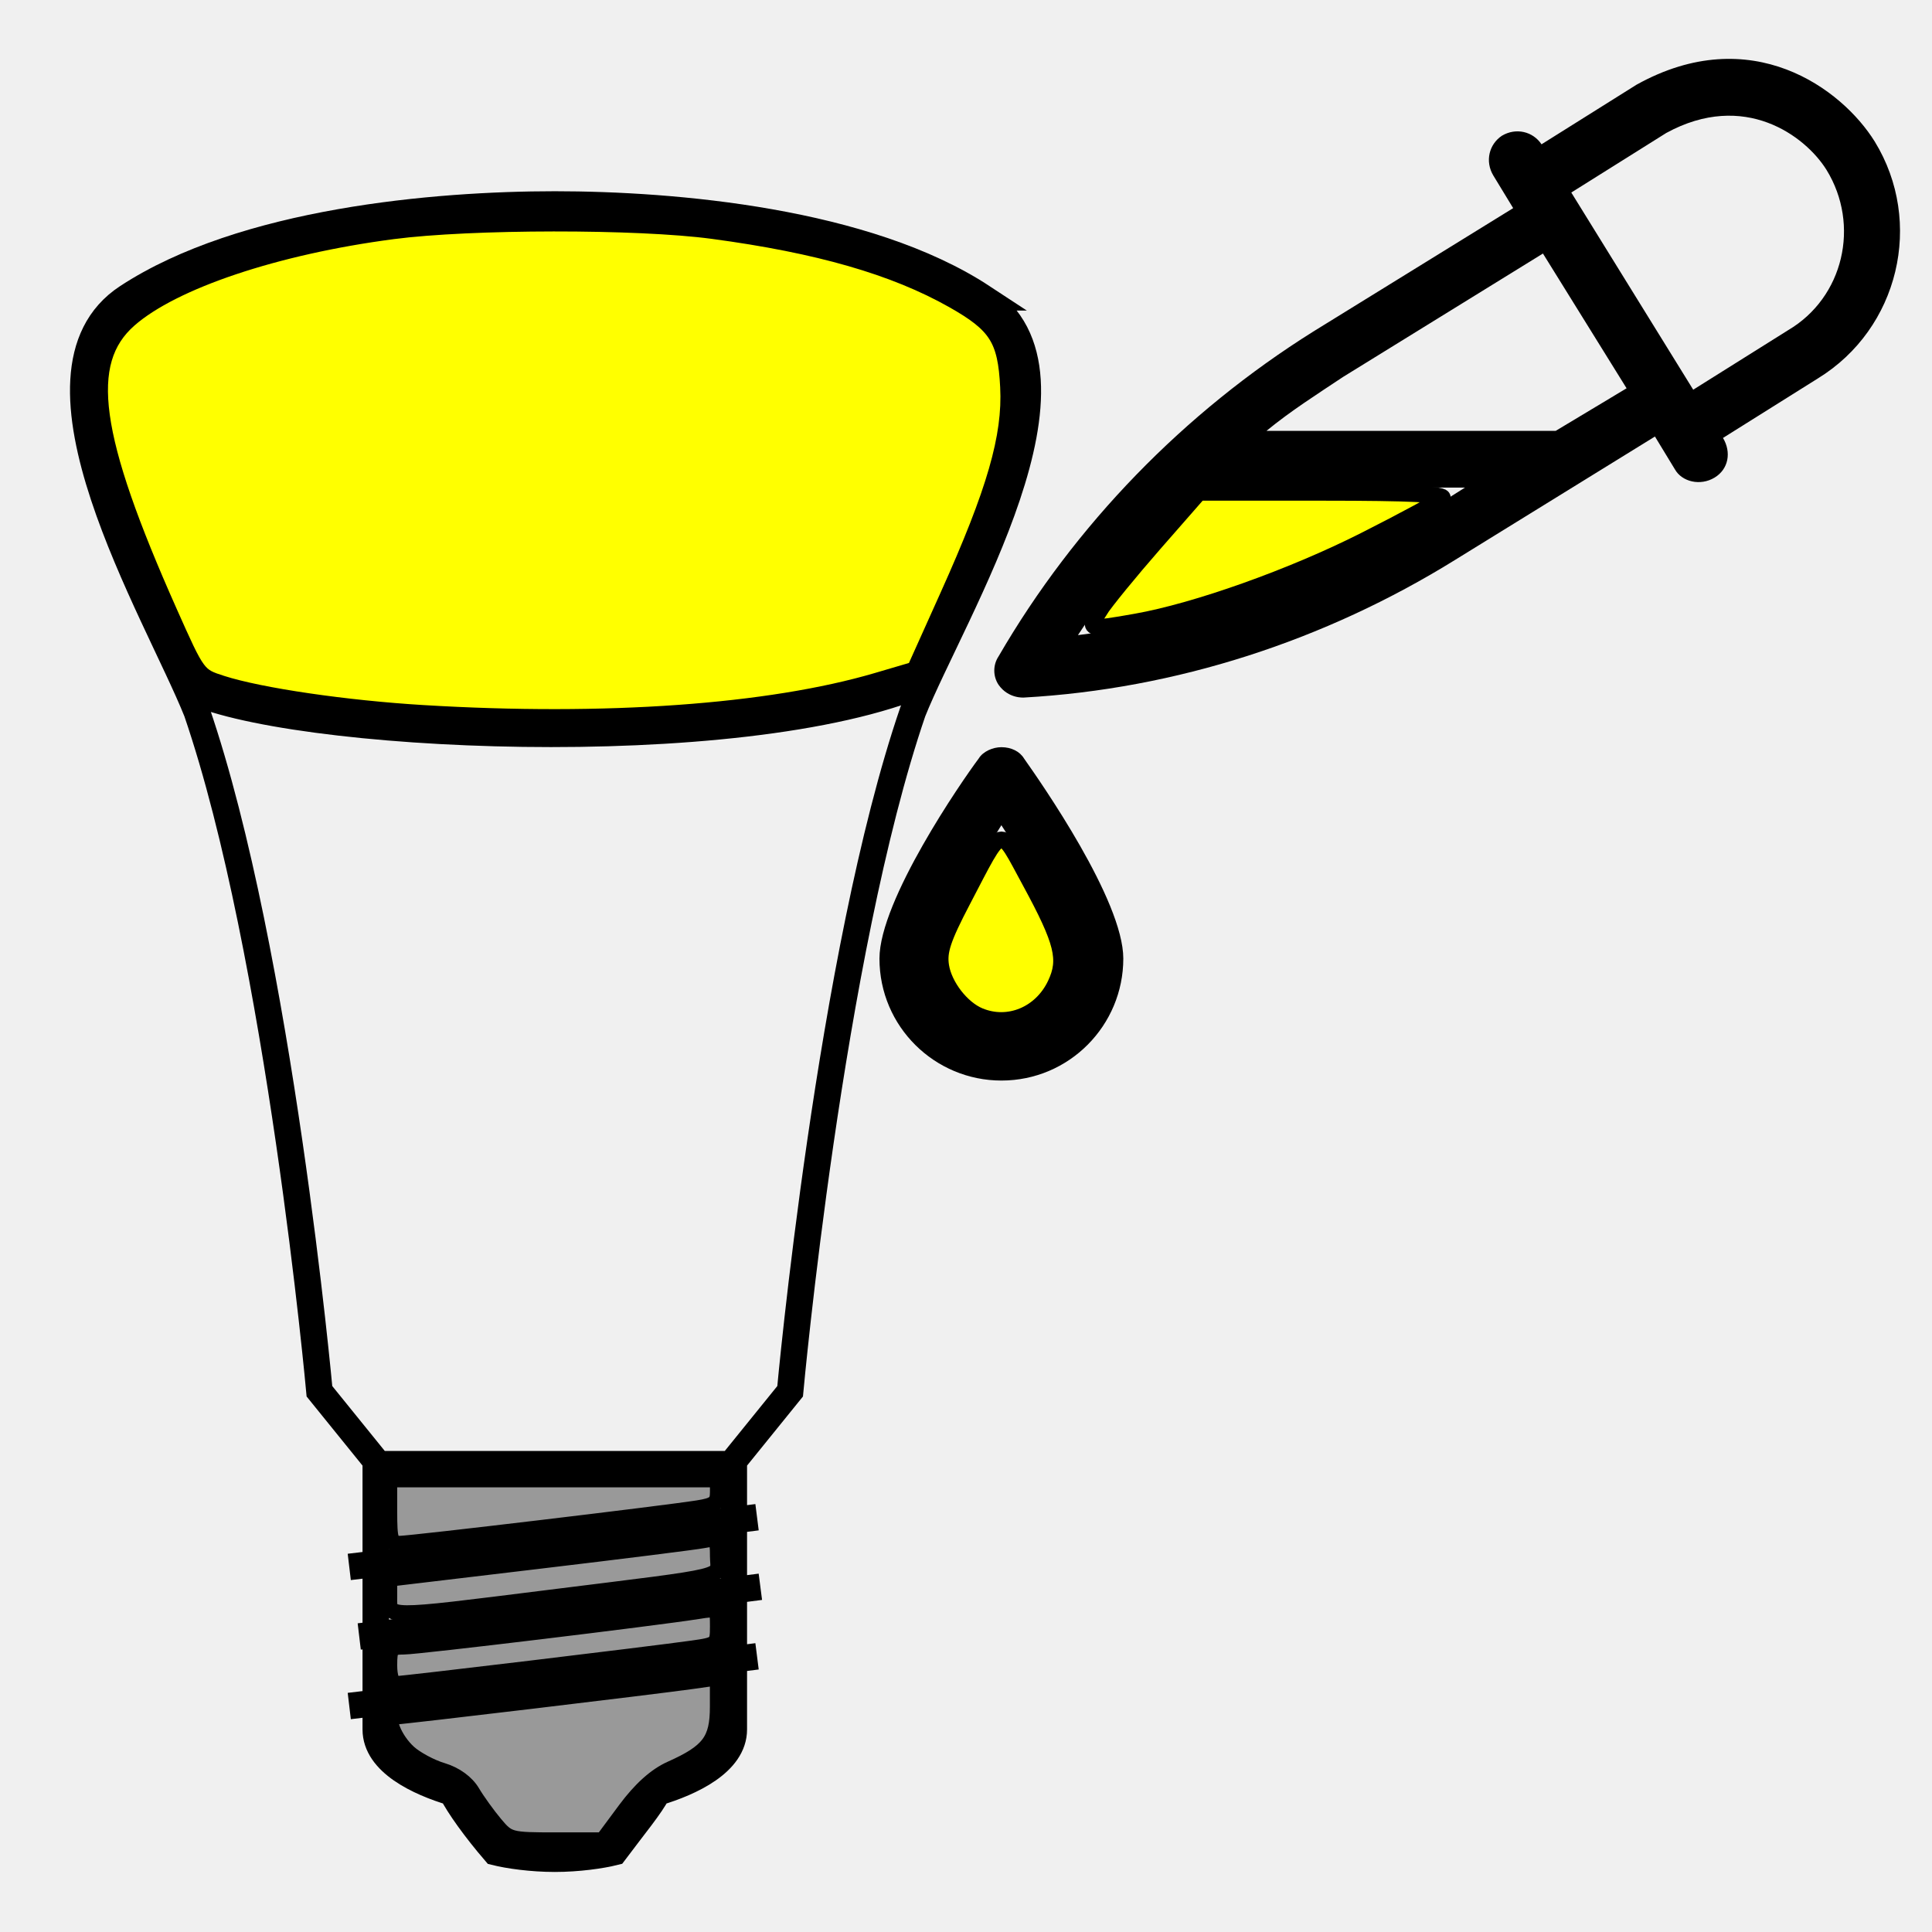
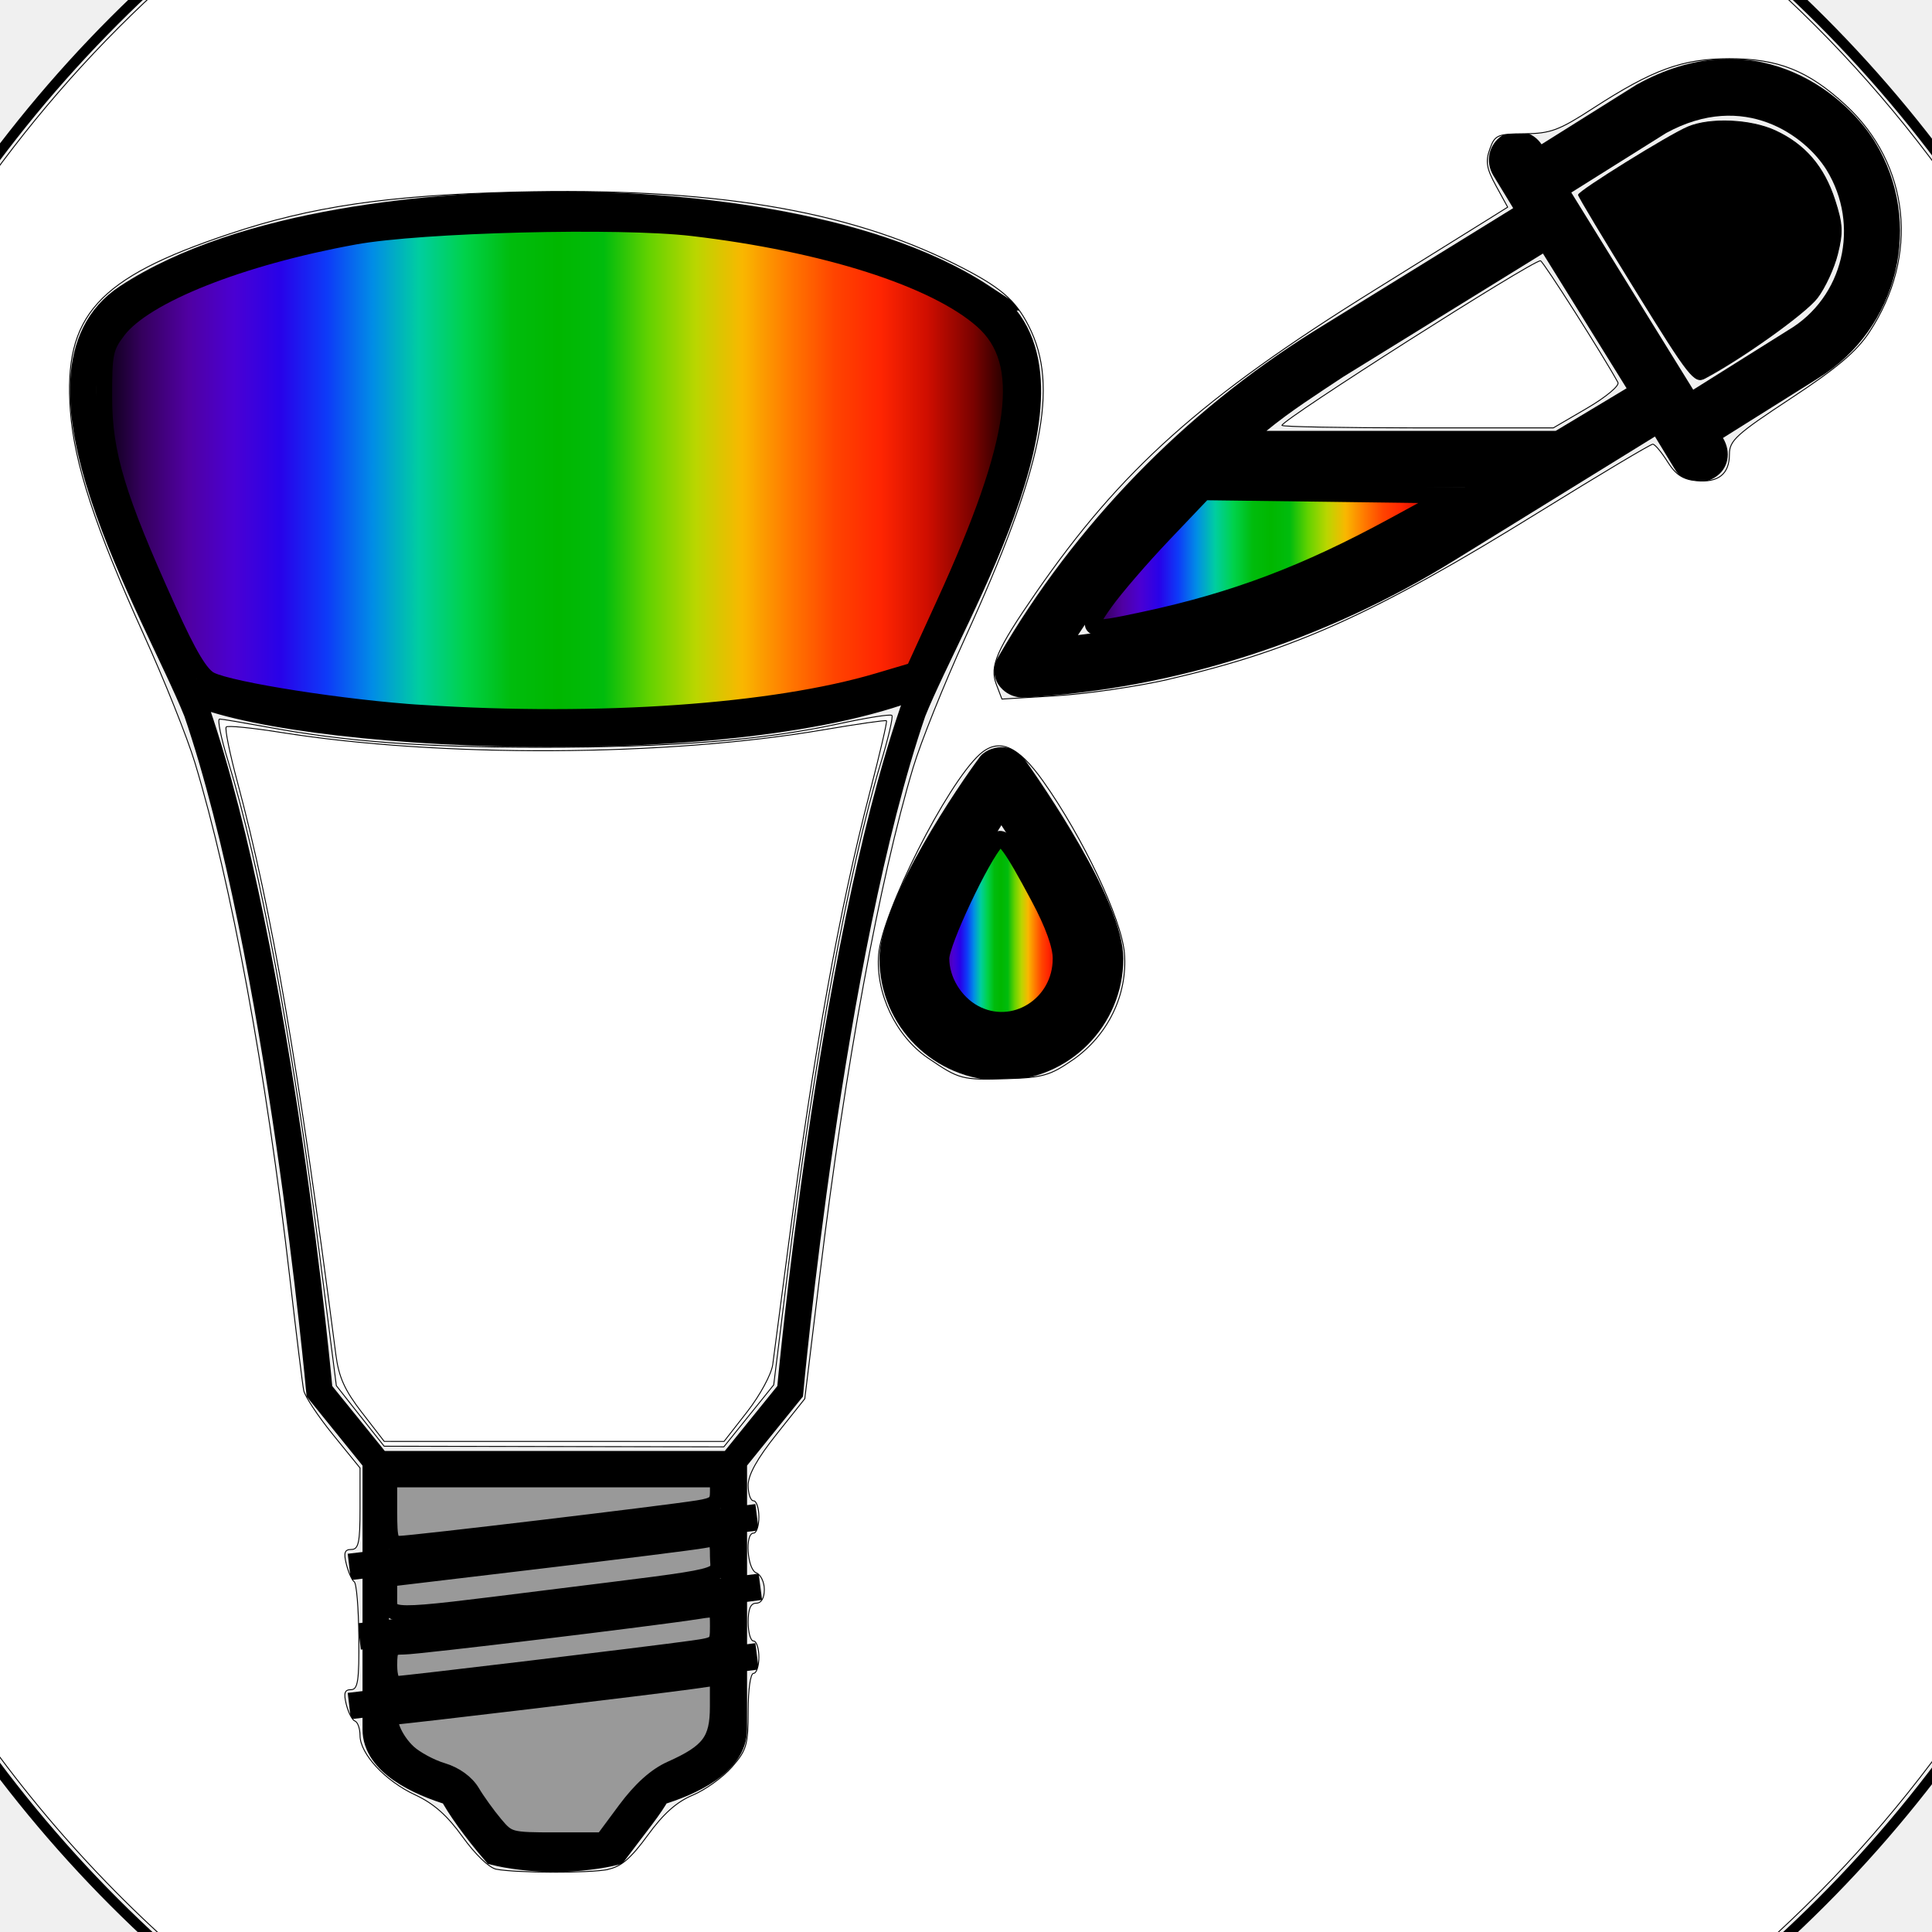
- <svg xmlns="http://www.w3.org/2000/svg" width="32px" height="32px" id="svg3008" version="1.1">
-   <defs id="defs3010" />
+ <svg xmlns="http://www.w3.org/2000/svg" xmlns:ns2="http://www.openswatchbook.org/uri/2009/osb" xmlns:xlink="http://www.w3.org/1999/xlink" width="32px" height="32px" id="svg3008" version="1.1">
+   <defs id="defs3010">
+     <linearGradient id="linearGradient3777">
+       <stop style="stop-color:#2272e4;stop-opacity:1;" offset="0" id="stop3779" />
+       <stop id="stop3789" offset="0.125" style="stop-color:#b271eb;stop-opacity:0.875;" />
+       <stop id="stop3787" offset="1" style="stop-color:#87aeee;stop-opacity:0.749;" />
+     </linearGradient>
+     <linearGradient xlink:href="#linearGradient3777" id="linearGradient3783" x1="1.726" y1="7.799" x2="16.64" y2="7.799" gradientUnits="userSpaceOnUse" />
+     <linearGradient xlink:href="#linearGradient28888" id="linearGradient5290" x1="11.393" y1="8.322" x2="39.457" y2="8.322" gradientUnits="userSpaceOnUse" />
+     <linearGradient id="linearGradient28888">
+       <stop id="stop28890" offset="0" style="stop-color:black;stop-opacity:1" />
+       <stop id="stop29799" offset="0.05" style="stop-color:#35005e;stop-opacity:1" />
+       <stop id="stop28896" offset="0.1" style="stop-color:#5000a2;stop-opacity:1" />
+       <stop id="stop29801" offset="0.15" style="stop-color:#4a00d3;stop-opacity:1" />
+       <stop id="stop28898" offset="0.2" style="stop-color:#2802e9;stop-opacity:1" />
+       <stop id="stop29803" offset="0.25" style="stop-color:#0e3af8;stop-opacity:1" />
+       <stop id="stop28900" offset="0.3" style="stop-color:#018de6;stop-opacity:1" />
+       <stop id="stop29805" offset="0.35" style="stop-color:#00cea0;stop-opacity:1" />
+       <stop id="stop28902" offset="0.4" style="stop-color:#00d24a;stop-opacity:1" />
+       <stop id="stop29807" offset="0.45" style="stop-color:#00bc0d;stop-opacity:1" />
+       <stop id="stop28904" offset="0.5" style="stop-color:#00b700;stop-opacity:1" />
+       <stop id="stop29809" offset="0.55" style="stop-color:#00bc0d;stop-opacity:1" />
+       <stop id="stop28906" offset="0.6" style="stop-color:#65d200;stop-opacity:1" />
+       <stop id="stop29811" offset="0.65" style="stop-color:#bad600;stop-opacity:1" />
+       <stop id="stop28908" offset="0.7" style="stop-color:#f9b700;stop-opacity:1" />
+       <stop id="stop29813" offset="0.75" style="stop-color:#ff7a00;stop-opacity:1" />
+       <stop id="stop28910" offset="0.8" style="stop-color:#f40;stop-opacity:1" />
+       <stop id="stop29815" offset="0.85" style="stop-color:#ff2501;stop-opacity:1" />
+       <stop id="stop28912" offset="0.9" style="stop-color:#d00e00;stop-opacity:1" />
+       <stop id="stop29817" offset="0.95" style="stop-color:#7b0200;stop-opacity:1" />
+       <stop id="stop28892" offset="1" style="stop-color:black;stop-opacity:1" />
+     </linearGradient>
+     <linearGradient xlink:href="#linearGradient5264" id="linearGradient5268" x1="11.393" y1="8.322" x2="39.457" y2="8.322" gradientUnits="userSpaceOnUse" />
+     <linearGradient id="linearGradient5264" ns2:paint="solid">
+       <stop style="stop-color:#000000;stop-opacity:1;" offset="0" id="stop5266" />
+     </linearGradient>
+     <linearGradient gradientTransform="translate(-60.16387,-16.77683)" y2="8.322" x2="39.457" y1="8.322" x1="11.393" gradientUnits="userSpaceOnUse" id="linearGradient3819" xlink:href="#linearGradient28888" />
+     <linearGradient gradientTransform="translate(-60.16387,-16.77683)" y2="8.322" x2="39.457" y1="8.322" x1="11.393" gradientUnits="userSpaceOnUse" id="linearGradient3821" xlink:href="#linearGradient5264" />
+     <linearGradient xlink:href="#linearGradient28888" id="linearGradient3864" x1="1.589" y1="7.792" x2="16.88" y2="7.792" gradientUnits="userSpaceOnUse" />
+     <linearGradient xlink:href="#linearGradient28888" id="linearGradient3874" x1="17.967" y1="9.272" x2="24.14" y2="9.272" gradientUnits="userSpaceOnUse" />
+     <linearGradient xlink:href="#linearGradient28888" id="linearGradient3884" x1="15.455" y1="15.396" x2="17.706" y2="15.396" gradientUnits="userSpaceOnUse" />
+   </defs>
  <g id="layer1">
    <g transform="matrix(0.2348159,0,0,0.2349578,14.44919,0.8628718)" id="g4">
      <path d="m 9.1,49 c -0.6,0 -1.3,0.3 -1.6,0.8 -1.2,1.6 -7,10 -7,14.1 0,4.8 3.9,8.6 8.6,8.6 4.8,0 8.6,-3.9 8.6,-8.6 0,-4.1 -5.8,-12.4 -7,-14.1 C 10.4,49.3 9.8,49 9.1,49 z m 0,19.5 c -2.5,0 -4.6,-2.1 -4.6,-4.6 0,-1.5 2.2,-5.6 4.6,-9.4 2.4,3.7 4.6,7.8 4.6,9.4 0,2.5 -2,4.6 -4.6,4.6 z" id="path6" />
      <path d="M 70.7,6.3 C 68.4,2.6 62,-2.2 53.9,2.3 l -6.7,4.2 0,0 C 46.6,5.6 45.4,5.3 44.4,5.9 43.5,6.5 43.2,7.7 43.8,8.7 L 45.2,11 31.1,19.7 C 22,25.4 14.3,33.3 8.9,42.6 c -0.4,0.6 -0.4,1.4 0,2 0.7,1 1.8,0.9 1.8,0.9 10.7,-0.6 21.2,-4 30.4,-9.7 l 14.1,-8.7 1.4,2.3 c 0.5,0.9 1.8,1.2 2.8,0.6 1,-0.6 1.2,-1.8 0.6,-2.8 l 0,0 6.7,-4.2 c 5.7,-3.5 7.5,-11 4,-16.7 z M 39.1,32.4 C 31.6,37 23.2,40 14.5,41.1 17,37.3 19.9,33.9 23.2,30.7 h 18.6 l -2.7,1.7 z m 9.1,-5.7 H 27.8 c 1.7,-1.4 3.6,-2.6 5.4,-3.8 l 14.1,-8.7 5.9,9.5 -5,3 z M 64.6,19.6 57.9,23.8 49.3,9.9 56,5.7 c 5.5,-3 9.8,0.2 11.3,2.6 2.4,3.9 1.2,9 -2.7,11.3 z" id="path8" />
    </g>
    <path style="fill:none;stroke:#000000;stroke-width:0.439;stroke-miterlimit:10" stroke-miterlimit="10" d="M 16.273,4.924 C 14.351,3.661 11.167,3.387 9.19,3.387 c -1.977,0 -5.161,0.275 -7.083,1.537 C 0.185,6.187 2.601,10.14 3.26,11.788 4.632,15.796 5.291,23.044 5.291,23.044 l 0.933,1.153 v 4.448 c 0,0.549 0.714,0.879 1.263,1.043 0.11,0.22 0.384,0.604 0.714,0.988 0.22,0.055 0.604,0.11 0.988,0.11 0.384,0 0.769,-0.055 0.988,-0.11 0.329,-0.439 0.604,-0.769 0.714,-0.988 0.549,-0.165 1.263,-0.494 1.263,-1.043 v -4.448 l 0.933,-1.153 c 0,0 0.659,-7.248 2.032,-11.256 0.659,-1.647 3.13,-5.601 1.153,-6.864 z M 6.225,24.252 H 12.21 M 3.095,11.403 c 1.592,0.824 9.17,1.208 12.244,-0.11 m -2.8,13.837 -3.459,0.439 -0.055,0 -3.24,0.384 m 6.809,0.329 -3.404,0.439 0,0 -3.24,0.384 m 6.589,0.329 -3.459,0.439 -0.055,0 -3.24,0.384" id="path3" />
-     <path style="fill:#ffff00;fill-opacity:1;fill-rule:nonzero;stroke:#000000;stroke-width:0.268;stroke-linecap:butt;stroke-linejoin:miter;stroke-miterlimit:4;stroke-opacity:1;stroke-dasharray:none;stroke-dashoffset:0" d="m 18.209,10.119 c 0.095,-0.15 0.505,-0.652 0.911,-1.116 l 0.739,-0.844 2.062,0 c 1.431,0 2.034,0.029 1.969,0.093 -0.051,0.051 -0.632,0.365 -1.29,0.698 -1.198,0.606 -2.786,1.171 -3.781,1.347 -0.798,0.141 -0.81,0.137 -0.61,-0.179 z" id="path3034" />
-     <path style="fill:#ffff00;fill-opacity:1;fill-rule:nonzero;stroke:#000000;stroke-width:0.268;stroke-linecap:butt;stroke-linejoin:miter;stroke-miterlimit:4;stroke-opacity:1;stroke-dasharray:none;stroke-dashoffset:0" d="m 16.223,16.826 c -0.295,-0.122 -0.584,-0.495 -0.637,-0.821 -0.04,-0.248 0.029,-0.457 0.361,-1.092 0.679,-1.297 0.591,-1.273 1.115,-0.309 0.541,0.997 0.613,1.289 0.418,1.7 -0.236,0.497 -0.776,0.721 -1.257,0.522 z" id="path3036" />
-     <path style="fill:#ffff00;fill-opacity:1;fill-rule:nonzero;stroke:#000000;stroke-width:0.268;stroke-linecap:butt;stroke-linejoin:miter;stroke-miterlimit:4;stroke-opacity:1;stroke-dasharray:none;stroke-dashoffset:0" d="M 7.007,11.812 C 5.727,11.735 4.313,11.528 3.676,11.324 3.276,11.196 3.273,11.192 2.807,10.146 1.508,7.23 1.338,5.994 2.139,5.291 2.865,4.653 4.572,4.081 6.504,3.828 c 1.292,-0.169 4.051,-0.172 5.299,-0.005 1.751,0.234 3.008,0.596 3.982,1.146 0.724,0.409 0.875,0.647 0.915,1.441 0.042,0.822 -0.22,1.73 -0.999,3.461 l -0.549,1.221 -0.625,0.184 c -1.785,0.525 -4.501,0.719 -7.519,0.536 z" id="path3038" />
    <text xml:space="preserve" style="font-size:40px;font-style:normal;font-weight:normal;line-height:100%;letter-spacing:0px;word-spacing:0px;fill:#000000;fill-opacity:1;stroke:none;font-family:Sans" x="20.54" y="24.499" id="text3040">
      <tspan id="tspan3042" x="20.54" y="24.499" style="font-size:6px;line-height:100%" />
    </text>
    <path style="fill:#999999;fill-opacity:1;fill-rule:nonzero;stroke:#000000;stroke-width:0.268;stroke-linecap:butt;stroke-linejoin:miter;stroke-miterlimit:4;stroke-opacity:1;stroke-dasharray:none;stroke-dashoffset:0" d="m 6.445,27.583 c 0,-0.281 0.025,-0.313 0.246,-0.313 0.23,-3.31e-4 4.136,-0.472 4.867,-0.587 0.333,-0.053 0.335,-0.051 0.335,0.255 0,0.3 -0.012,0.31 -0.424,0.368 -0.711,0.1 -4.792,0.59 -4.912,0.59 -0.068,8.3e-5 -0.112,-0.122 -0.112,-0.312 z" id="path3044" />
    <path style="fill:#999999;fill-opacity:1;fill-rule:nonzero;stroke:#000000;stroke-width:0.268;stroke-linecap:butt;stroke-linejoin:miter;stroke-miterlimit:4;stroke-opacity:1;stroke-dasharray:none;stroke-dashoffset:0" d="m 6.445,26.44 0,-0.294 2.478,-0.295 c 1.363,-0.162 2.589,-0.316 2.724,-0.342 0.23,-0.044 0.246,-0.027 0.246,0.269 0,0.373 0.283,0.303 -2.808,0.69 -2.743,0.343 -2.64,0.344 -2.64,-0.027 z" id="path3046" />
    <path style="fill:#999999;fill-opacity:1;fill-rule:nonzero;stroke:#000000;stroke-width:0.268;stroke-linecap:butt;stroke-linejoin:miter;stroke-miterlimit:4;stroke-opacity:1;stroke-dasharray:none;stroke-dashoffset:0" d="m 6.445,25.037 0,-0.536 2.724,0 2.724,0 0,0.215 c 0,0.18 -0.055,0.224 -0.335,0.268 -0.574,0.091 -4.743,0.588 -4.933,0.588 -0.16,0 -0.18,-0.058 -0.18,-0.536 z" id="path3048" />
    <path style="fill:#999999;fill-opacity:1;fill-rule:nonzero;stroke:#000000;stroke-width:0.268;stroke-linecap:butt;stroke-linejoin:miter;stroke-miterlimit:4;stroke-opacity:1;stroke-dasharray:none;stroke-dashoffset:0" d="M 8.197,30.214 C 8.072,30.065 7.902,29.829 7.819,29.689 7.724,29.528 7.541,29.396 7.326,29.331 7.137,29.275 6.885,29.139 6.766,29.031 6.525,28.812 6.375,28.431 6.529,28.431 c 0.112,0 4.31,-0.501 4.939,-0.59 l 0.424,-0.06 0,0.488 c 0,0.558 -0.144,0.75 -0.778,1.033 -0.251,0.112 -0.501,0.337 -0.752,0.675 l -0.376,0.507 -0.781,0 c -0.76,0 -0.787,-0.007 -1.009,-0.271 z" id="path3050" />
+     <path style="fill:url(#linearGradient3864);fill-opacity:1.0;fill-rule:nonzero;stroke:#000000;stroke-width:0.268;stroke-linecap:butt;stroke-linejoin:miter;stroke-miterlimit:4;stroke-opacity:1;stroke-dasharray:none;stroke-dashoffset:0" d="M 6.997,11.811 C 5.715,11.729 3.832,11.435 3.486,11.263 3.323,11.181 3.13,10.861 2.78,10.085 1.941,8.231 1.726,7.52 1.723,6.59 1.721,5.851 1.741,5.752 1.954,5.473 2.399,4.889 3.98,4.261 5.873,3.917 6.979,3.716 10.257,3.633 11.47,3.776 c 2.194,0.258 4.009,0.837 4.799,1.531 0.787,0.691 0.615,1.974 -0.629,4.696 l -0.504,1.103 -0.591,0.175 c -1.737,0.516 -4.604,0.717 -7.548,0.529 z" id="path3856" />
+     <path style="fill:url(#linearGradient3874);fill-opacity:1.0;fill-rule:nonzero;stroke:#000000;stroke-width:0.268;stroke-linecap:butt;stroke-linejoin:miter;stroke-miterlimit:4;stroke-opacity:1;stroke-dasharray:none;stroke-dashoffset:0" d="M 18.303,9.975 C 18.466,9.746 18.9,9.242 19.268,8.855 L 19.938,8.151 21.972,8.177 24.006,8.204 23.088,8.703 C 21.633,9.496 20.452,9.943 18.972,10.261 17.981,10.474 17.956,10.464 18.303,9.975 z" id="path3866" />
+     <path style="fill:url(#linearGradient3884);fill-opacity:1.0;fill-rule:nonzero;stroke:#000000;stroke-width:0.268;stroke-linecap:butt;stroke-linejoin:miter;stroke-miterlimit:4;stroke-opacity:1;stroke-dasharray:none;stroke-dashoffset:0" d="m 16.133,16.777 c -0.321,-0.175 -0.544,-0.544 -0.544,-0.902 0,-0.264 0.67,-1.686 0.92,-1.951 0.101,-0.107 0.235,0.074 0.699,0.943 0.235,0.44 0.363,0.796 0.363,1.008 0,0.767 -0.784,1.258 -1.438,0.902 z" id="path3876" />
+     <rect style="fill:#000000;fill-opacity:0;fill-rule:nonzero;stroke:#000000;stroke-width:0.168;stroke-linecap:butt;stroke-linejoin:round;stroke-miterlimit:4;stroke-opacity:1;stroke-dasharray:none;stroke-dashoffset:0" id="rect3894" width="40.99" height="43.044" x="-4.465" y="-5.597" rx="50" ry="25.987" />
+     <path style="fill:#ffffff;fill-opacity:1;fill-rule:nonzero;stroke:#000000;stroke-width:0.015;stroke-linecap:butt;stroke-linejoin:round;stroke-miterlimit:4;stroke-opacity:1;stroke-dasharray:none;stroke-dashoffset:0" d="M 14.848,37.259 C 5.774,36.762 -1.943,29.83 -3.87,20.447 c -0.606,-2.95 -0.582,-6.442 0.063,-9.335 1.442,-6.469 5.554,-11.796 11.243,-14.566 1.986,-0.967 3.84,-1.532 6.023,-1.836 1.214,-0.169 3.696,-0.19 4.872,-0.041 6.881,0.871 12.736,5.144 15.851,11.569 1.656,3.416 2.434,7.422 2.158,11.116 -0.339,4.534 -1.757,8.398 -4.339,11.826 -4.14,5.496 -10.407,8.448 -17.152,8.078 z m -4.778,-6.297 c 0.218,-0.044 0.381,-0.183 0.659,-0.565 0.259,-0.357 0.481,-0.554 0.746,-0.664 0.207,-0.087 0.499,-0.296 0.647,-0.465 0.245,-0.28 0.27,-0.365 0.27,-0.93 0,-0.355 0.038,-0.622 0.089,-0.622 0.049,0 0.089,-0.121 0.089,-0.268 0,-0.147 -0.04,-0.268 -0.089,-0.268 -0.049,0 -0.089,-0.141 -0.089,-0.313 0,-0.218 0.04,-0.313 0.134,-0.313 0.084,0 0.134,-0.085 0.134,-0.226 0,-0.124 -0.06,-0.249 -0.134,-0.277 -0.15,-0.058 -0.191,-0.657 -0.045,-0.657 0.049,0 0.089,-0.121 0.089,-0.268 0,-0.147 -0.04,-0.268 -0.089,-0.268 -0.049,0 -0.089,-0.115 -0.089,-0.256 0,-0.175 0.149,-0.443 0.469,-0.845 l 0.469,-0.589 0.253,-2.08 c 0.417,-3.429 0.988,-6.53 1.542,-8.376 0.125,-0.417 0.512,-1.382 0.859,-2.143 1.291,-2.83 1.565,-4.174 1.054,-5.17 C 16.814,4.96 16.563,4.748 15.83,4.38 14.023,3.472 11.758,3.101 8.521,3.182 6.421,3.235 5.156,3.421 3.799,3.875 1.61,4.607 1.051,5.228 1.165,6.801 c 0.063,0.869 0.412,1.935 1.214,3.707 0.342,0.754 0.724,1.71 0.849,2.124 0.604,1.994 1.175,5.096 1.576,8.566 0.105,0.909 0.206,1.732 0.226,1.831 0.019,0.098 0.237,0.428 0.484,0.732 l 0.449,0.553 0,0.675 c 0,0.56 -0.024,0.675 -0.144,0.675 -0.112,0 -0.13,0.054 -0.082,0.245 0.034,0.135 0.092,0.265 0.13,0.29 0.038,0.025 0.072,0.437 0.076,0.916 0.006,0.729 -0.015,0.871 -0.13,0.871 -0.106,0 -0.124,0.057 -0.077,0.246 0.034,0.135 0.098,0.259 0.144,0.275 0.045,0.016 0.083,0.124 0.083,0.239 0,0.303 0.419,0.754 0.914,0.983 0.308,0.143 0.531,0.341 0.786,0.696 0.205,0.286 0.44,0.513 0.556,0.535 0.331,0.064 1.542,0.067 1.852,0.005 l 0,2e-6 z m 7.696,-13.405 c 0.586,-0.406 0.915,-1.085 0.858,-1.771 -0.047,-0.562 -0.689,-1.92 -1.348,-2.849 -0.419,-0.591 -0.737,-0.724 -1.05,-0.441 -0.543,0.492 -1.615,2.612 -1.673,3.31 -0.053,0.644 0.284,1.354 0.815,1.717 0.524,0.357 0.562,0.367 1.31,0.344 0.592,-0.018 0.718,-0.054 1.087,-0.31 z m 1.596,-6.307 c 2.059,-0.474 3.413,-1.086 6.139,-2.774 0.997,-0.617 1.841,-1.121 1.875,-1.119 0.035,0.002 0.144,0.132 0.243,0.29 0.133,0.213 0.256,0.294 0.475,0.315 0.369,0.036 0.551,-0.11 0.551,-0.439 0,-0.227 0.114,-0.33 1.016,-0.924 0.762,-0.501 1.087,-0.775 1.298,-1.094 0.835,-1.26 0.676,-2.782 -0.393,-3.767 -0.617,-0.569 -1.115,-0.767 -1.923,-0.766 -0.781,0.001 -1.264,0.178 -2.263,0.825 -0.558,0.362 -0.7,0.415 -1.127,0.418 -0.455,0.003 -0.495,0.021 -0.578,0.257 -0.073,0.205 -0.053,0.321 0.103,0.605 L 24.972,3.431 24.643,3.637 C 24.462,3.751 23.616,4.277 22.763,4.807 19.901,6.586 18.564,7.782 17.155,9.823 c -0.652,0.944 -0.767,1.212 -0.653,1.512 l 0.093,0.244 0.913,-0.056 c 0.502,-0.031 1.336,-0.153 1.855,-0.272 l 0,0 z" id="path5334" />
+     <path style="fill:#ffffff;fill-opacity:1;fill-rule:nonzero;stroke:#000000;stroke-width:0.015;stroke-linecap:butt;stroke-linejoin:round;stroke-miterlimit:4;stroke-opacity:1;stroke-dasharray:none;stroke-dashoffset:0" d="M 5.967,23.454 5.571,22.951 5.285,20.713 c -0.449,-3.522 -0.984,-6.404 -1.508,-8.111 -0.117,-0.381 -0.18,-0.692 -0.14,-0.692 0.04,0 0.388,0.059 0.774,0.13 1.321,0.245 2.578,0.338 4.542,0.338 2.196,7.6e-5 3.679,-0.117 4.933,-0.388 0.464,-0.101 0.863,-0.164 0.886,-0.141 0.023,0.023 -0.059,0.378 -0.184,0.788 -0.526,1.738 -1.112,4.935 -1.536,8.381 l -0.237,1.92 -0.413,0.513 -0.413,0.513 -2.813,-0.005 -2.813,-0.005 -0.397,-0.502 0,2e-6 z" id="path3801" />
+     <path style="fill:#ffffff;fill-opacity:1;fill-rule:nonzero;stroke:#000000;stroke-width:0.015;stroke-linecap:butt;stroke-linejoin:round;stroke-miterlimit:4;stroke-opacity:1;stroke-dasharray:none;stroke-dashoffset:0" d="M 5.995,23.397 C 5.709,23.027 5.611,22.81 5.563,22.438 4.939,17.621 4.502,15.079 3.934,12.959 3.805,12.48 3.721,12.067 3.747,12.041 c 0.026,-0.026 0.424,0.014 0.885,0.087 2.645,0.423 6.396,0.406 9.005,-0.04 0.562,-0.096 1.033,-0.164 1.046,-0.15 0.014,0.014 -0.11,0.545 -0.275,1.181 -0.51,1.969 -0.928,4.292 -1.342,7.452 -0.125,0.958 -0.245,1.872 -0.267,2.031 -0.022,0.16 -0.211,0.509 -0.423,0.781 l -0.384,0.492 -2.814,-3.4e-4 -2.814,-3.41e-4 -0.369,-0.478 z" id="path3803" />
+     <path style="fill:#ffffff;fill-opacity:1;fill-rule:nonzero;stroke:#000000;stroke-width:0.015;stroke-linecap:butt;stroke-linejoin:round;stroke-miterlimit:4;stroke-opacity:1;stroke-dasharray:none;stroke-dashoffset:0" d="m 21.233,7.046 c 0,-0.093 4.136,-2.727 4.282,-2.727 0.041,0 1.044,1.576 1.283,2.016 0.029,0.053 -0.201,0.244 -0.509,0.424 l -0.561,0.328 -2.247,0 c -1.236,0 -2.247,-0.019 -2.247,-0.041 z" id="path3805" />
+     <path style="fill:#000000;fill-opacity:1;fill-rule:nonzero;stroke:#000000;stroke-width:0.015;stroke-linecap:butt;stroke-linejoin:round;stroke-miterlimit:4;stroke-opacity:1;stroke-dasharray:none;stroke-dashoffset:0" d="M 27.099,4.818 C 26.574,3.97 26.145,3.254 26.145,3.228 c 0,-0.062 1.495,-0.991 1.813,-1.125 0.366,-0.155 1.038,-0.126 1.447,0.063 0.492,0.228 0.806,0.594 0.985,1.148 0.128,0.396 0.135,0.535 0.045,0.893 C 30.377,4.441 30.226,4.767 30.1,4.932 29.906,5.186 28.87,5.927 28.238,6.264 28.067,6.355 27.983,6.249 27.099,4.818 l 0,0 z" id="path3809" />
  </g>
</svg>
